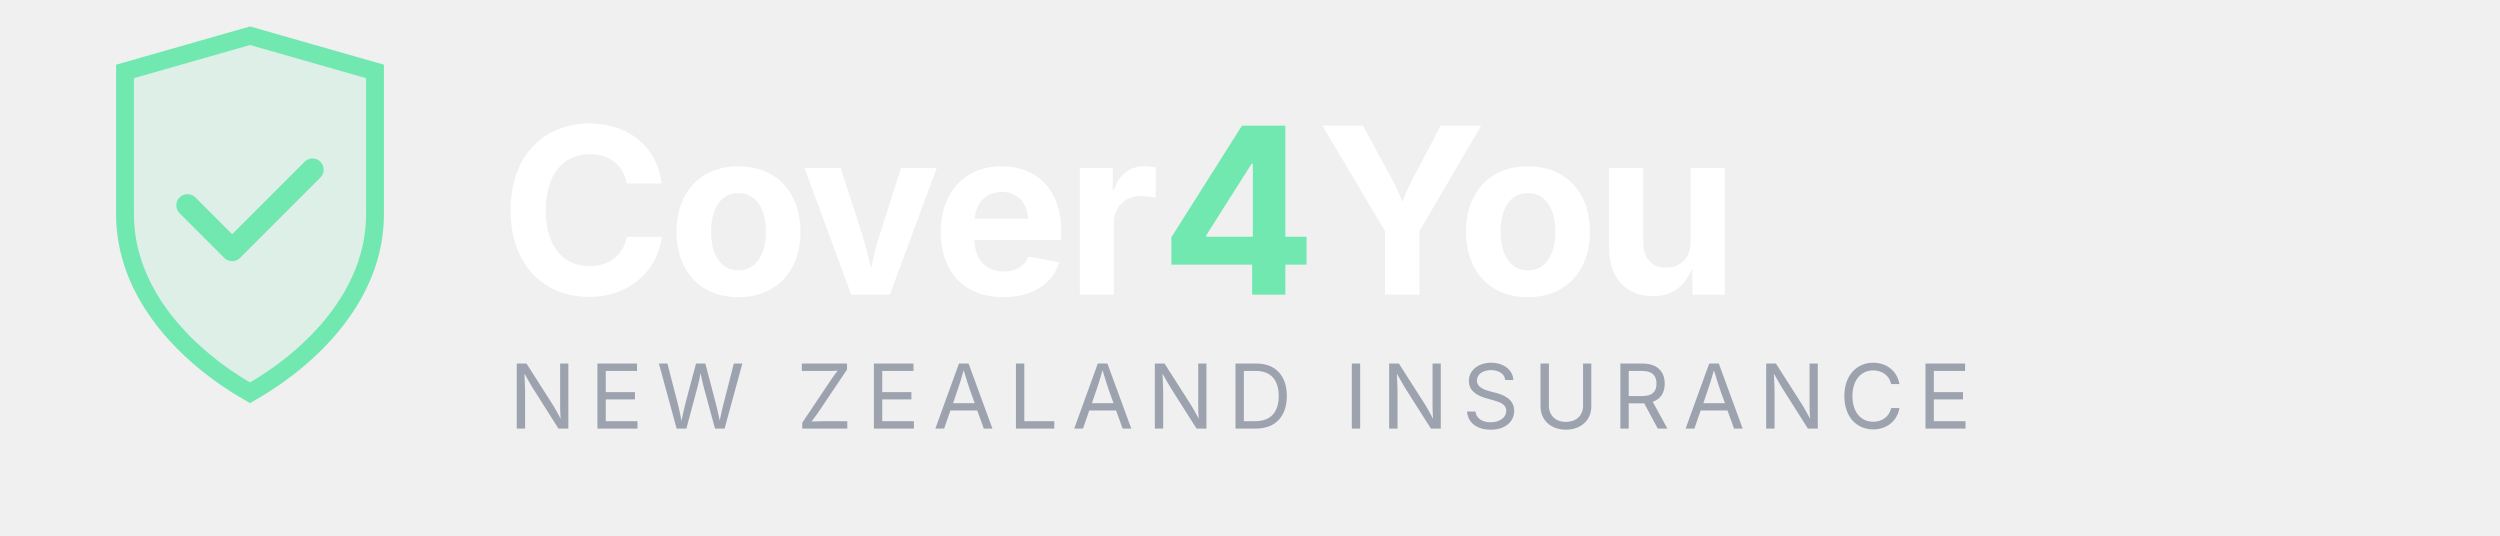
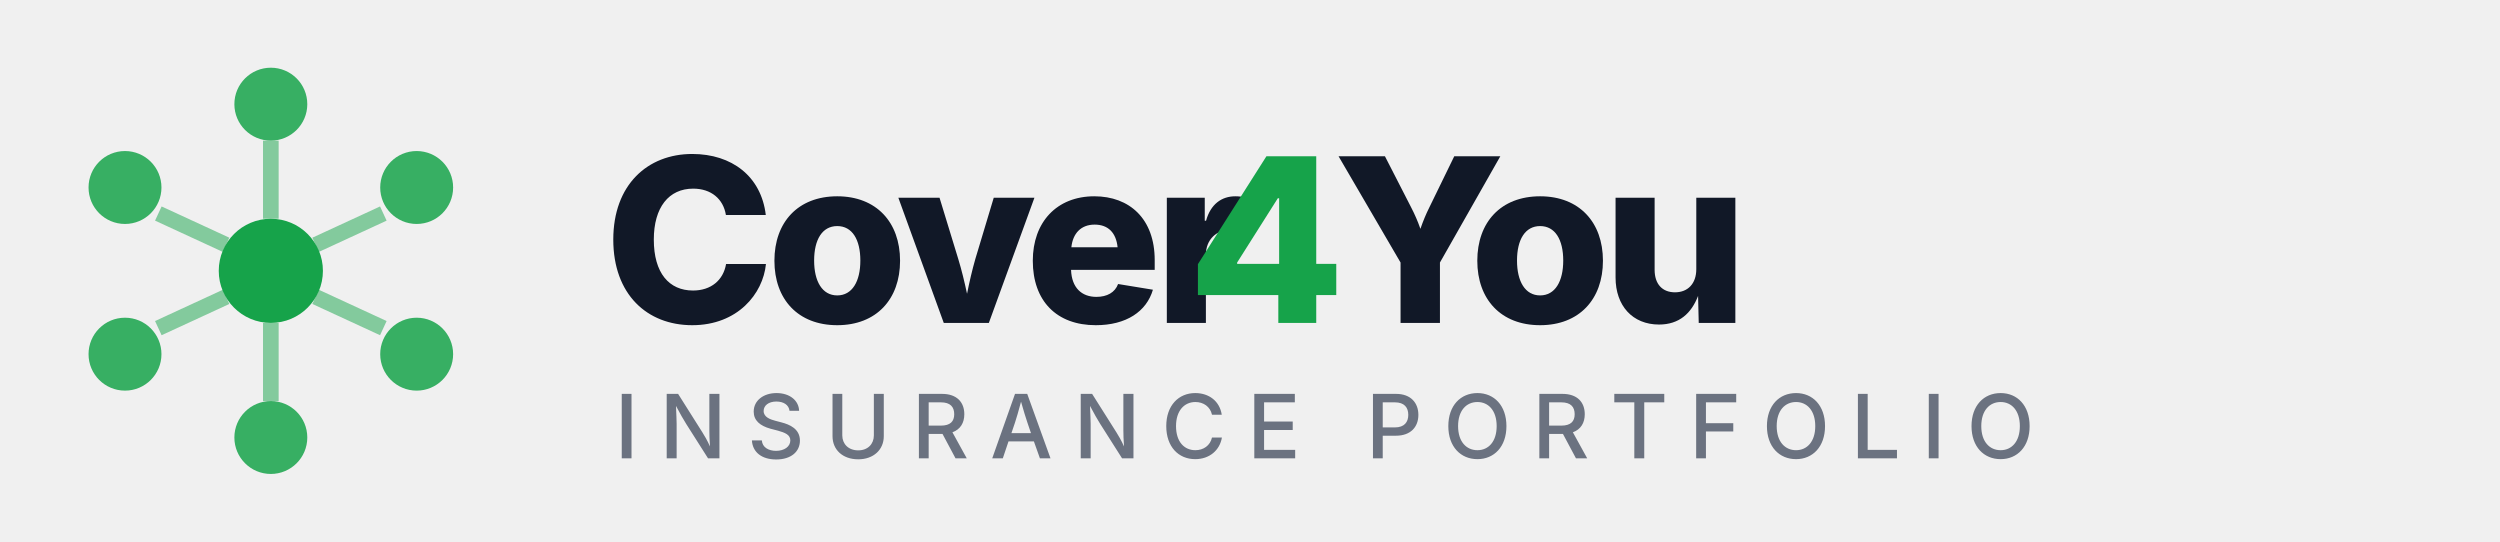
- <svg xmlns="http://www.w3.org/2000/svg" viewBox="0 0 280 60" fill="none">
-   <path d="M14 8 L28 4 L42 8 L42 24 C42 33 35 40 28 44 C21 40 14 33 14 24 Z" fill="#70E8B0" opacity="0.15" />
-   <path d="M14 8 L28 4 L42 8 L42 24 C42 33 35 40 28 44 C21 40 14 33 14 24 Z" stroke="#70E8B0" stroke-width="2" fill="none" />
-   <path d="M21 23 L26 28 L35 19" stroke="#70E8B0" stroke-width="2.5" stroke-linecap="round" stroke-linejoin="round" />
-   <text x="56" y="33" font-family="Inter, system-ui, sans-serif" font-weight="700" font-size="26" fill="#ffffff" letter-spacing="-0.5">Cover<tspan fill="#70E8B0">4</tspan>You</text>
-   <text x="57" y="48" font-family="Inter, system-ui, sans-serif" font-weight="400" font-size="10" fill="#9ca3af" letter-spacing="1.5">NEW ZEALAND INSURANCE</text>
+ <svg xmlns="http://www.w3.org/2000/svg" viewBox="0 0 240 52" fill="none">
+   <circle cx="26" cy="26" r="5" fill="#16a34a" />
+   <circle cx="26" cy="10" r="3.5" fill="#16a34a" opacity="0.85" />
+   <circle cx="40" cy="18" r="3.5" fill="#16a34a" opacity="0.85" />
+   <circle cx="40" cy="34" r="3.5" fill="#16a34a" opacity="0.85" />
+   <circle cx="26" cy="42" r="3.5" fill="#16a34a" opacity="0.85" />
+   <circle cx="12" cy="34" r="3.5" fill="#16a34a" opacity="0.85" />
+   <circle cx="12" cy="18" r="3.5" fill="#16a34a" opacity="0.85" />
+   <line x1="26" y1="21" x2="26" y2="13.5" stroke="#16a34a" stroke-width="1.5" opacity="0.5" />
+   <line x1="30.3" y1="23.5" x2="36.8" y2="20.5" stroke="#16a34a" stroke-width="1.5" opacity="0.5" />
+   <line x1="30.3" y1="28.5" x2="36.8" y2="31.5" stroke="#16a34a" stroke-width="1.5" opacity="0.5" />
+   <line x1="26" y1="31" x2="26" y2="38.5" stroke="#16a34a" stroke-width="1.5" opacity="0.5" />
+   <line x1="21.7" y1="28.5" x2="15.2" y2="31.5" stroke="#16a34a" stroke-width="1.5" opacity="0.5" />
+   <line x1="21.7" y1="23.5" x2="15.2" y2="20.5" stroke="#16a34a" stroke-width="1.5" opacity="0.5" />
+   <text x="58" y="31" font-family="Inter, -apple-system, BlinkMacSystemFont, sans-serif" font-weight="800" font-size="22" fill="#111827" letter-spacing="-0.8">Cover</text>
+   <text x="114" y="31" font-family="Inter, -apple-system, BlinkMacSystemFont, sans-serif" font-weight="800" font-size="22" fill="#16a34a" letter-spacing="-0.8">4</text>
+   <text x="128" y="31" font-family="Inter, -apple-system, BlinkMacSystemFont, sans-serif" font-weight="800" font-size="22" fill="#111827" letter-spacing="-0.8">You</text>
+   <text x="59" y="44" font-family="Inter, -apple-system, BlinkMacSystemFont, sans-serif" font-weight="500" font-size="8.5" fill="#6b7280" letter-spacing="2">INSURANCE PORTFOLIO</text>
</svg>
